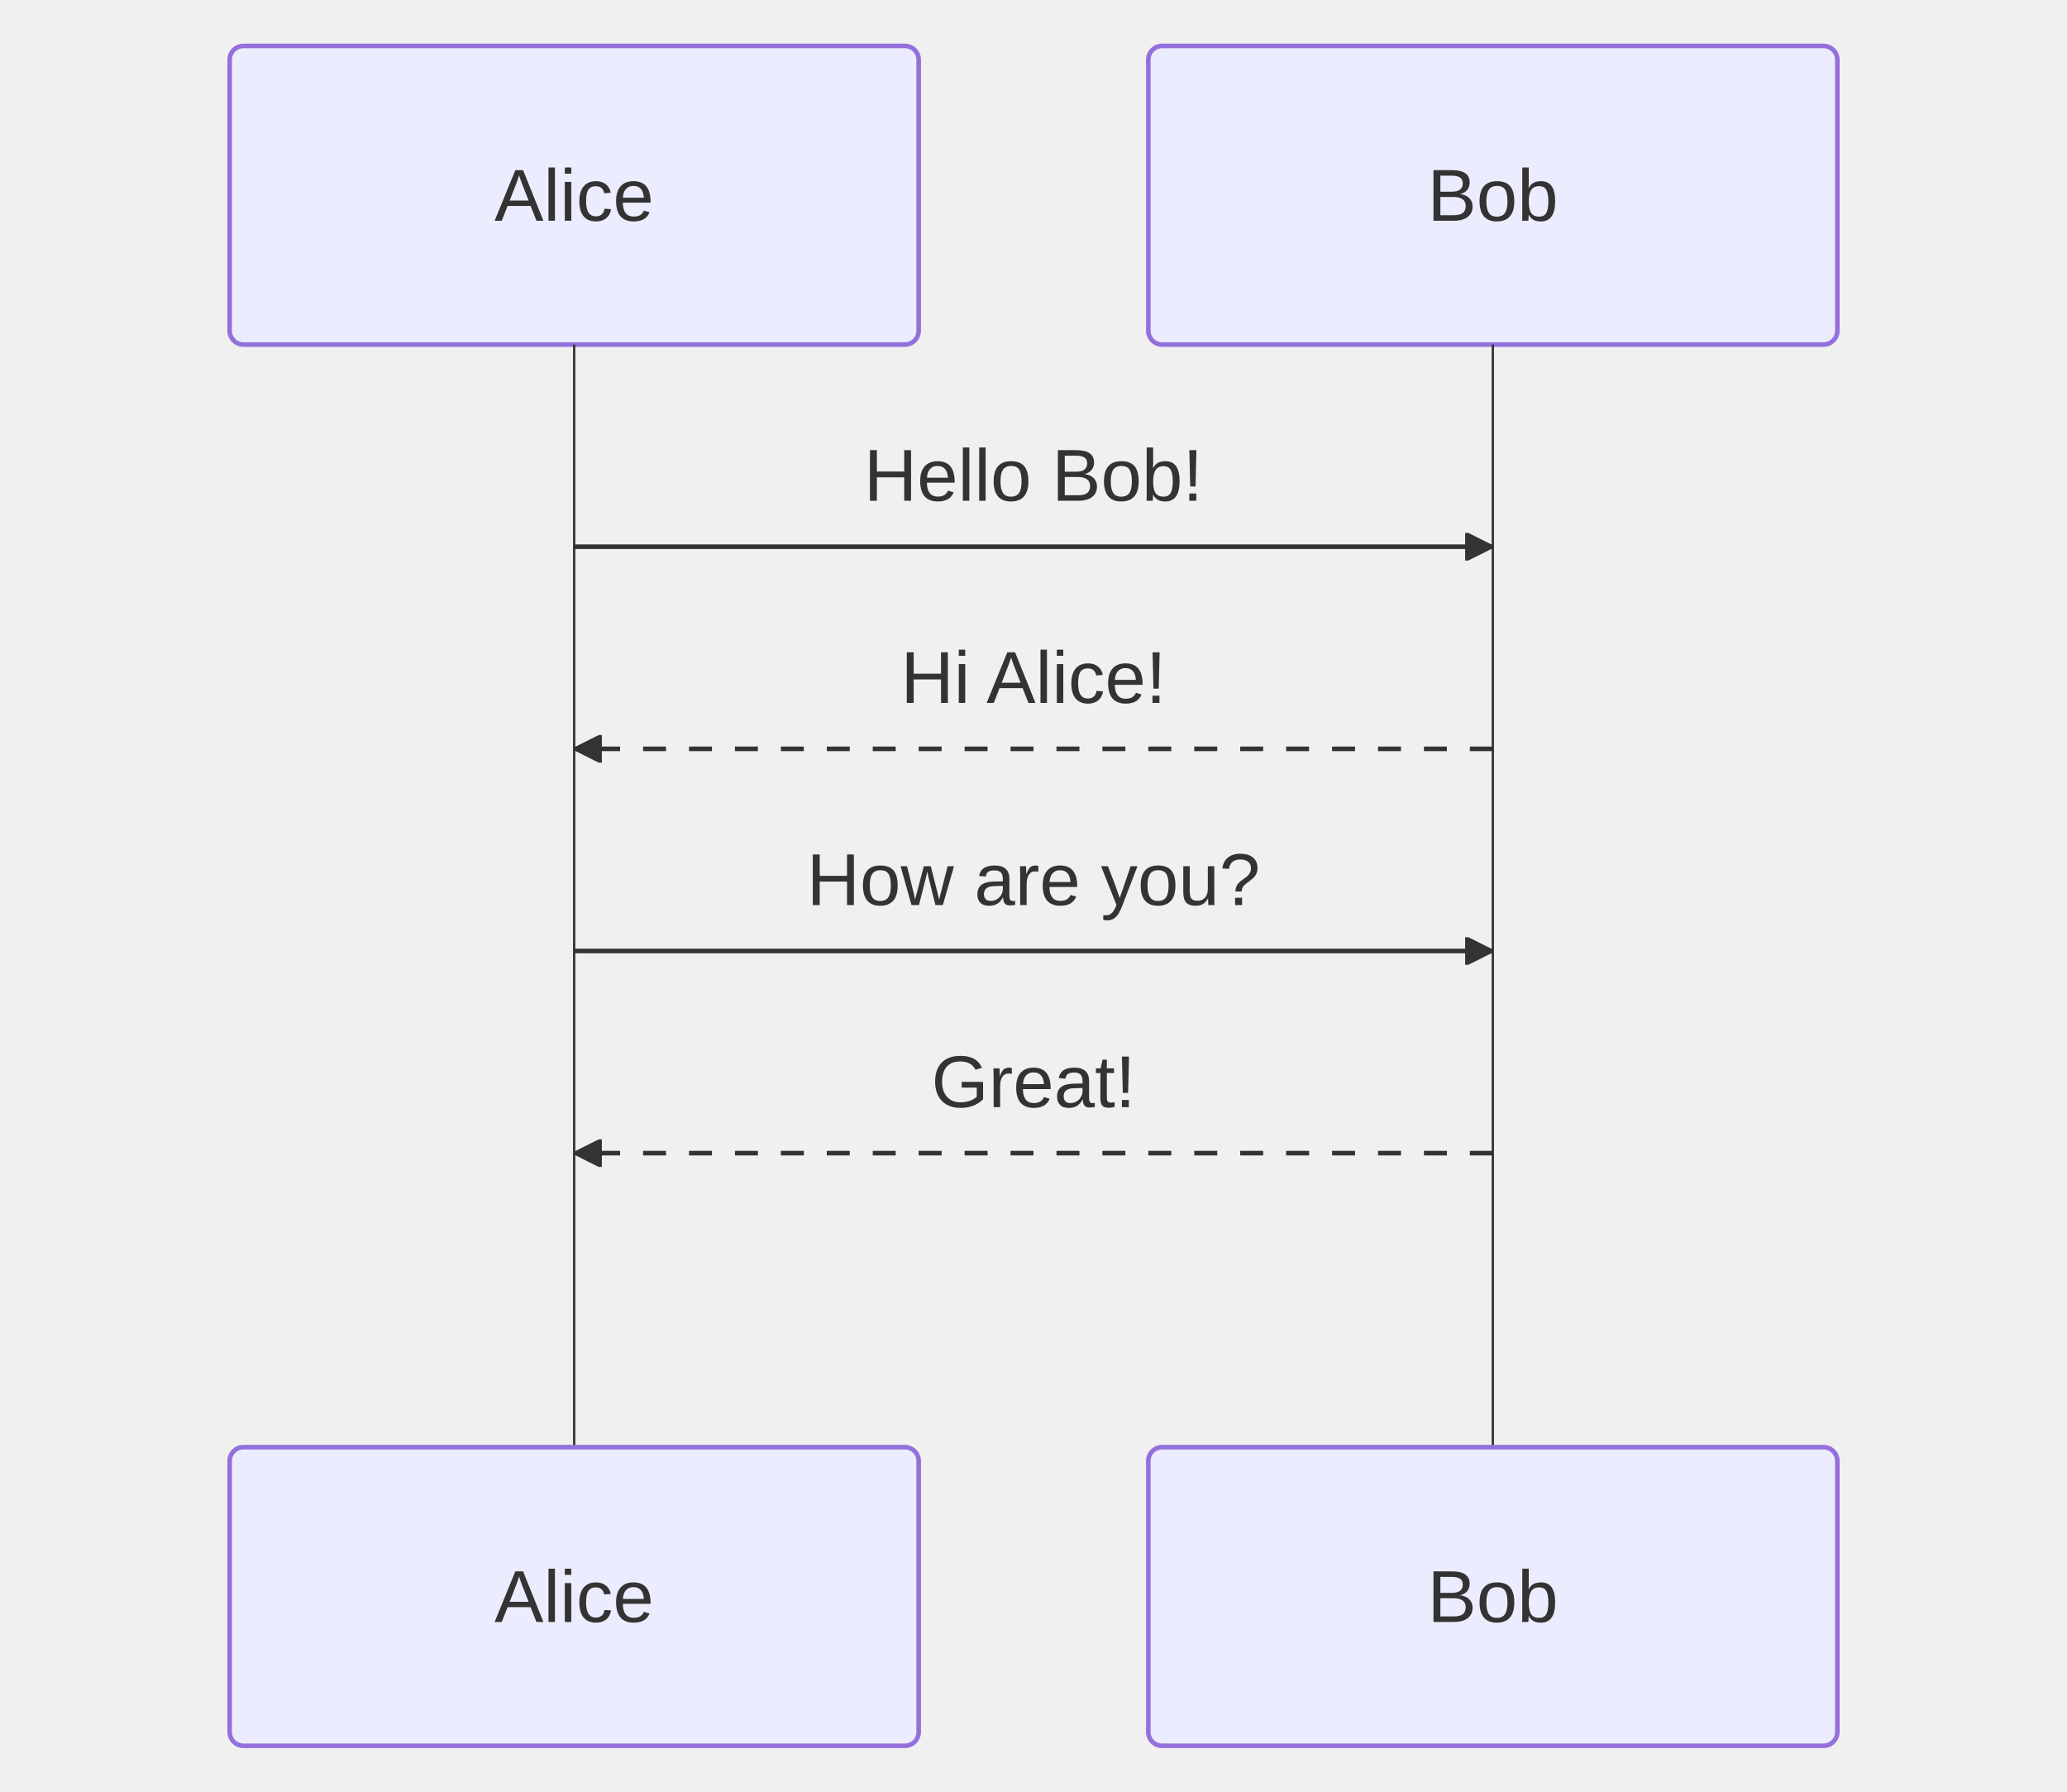
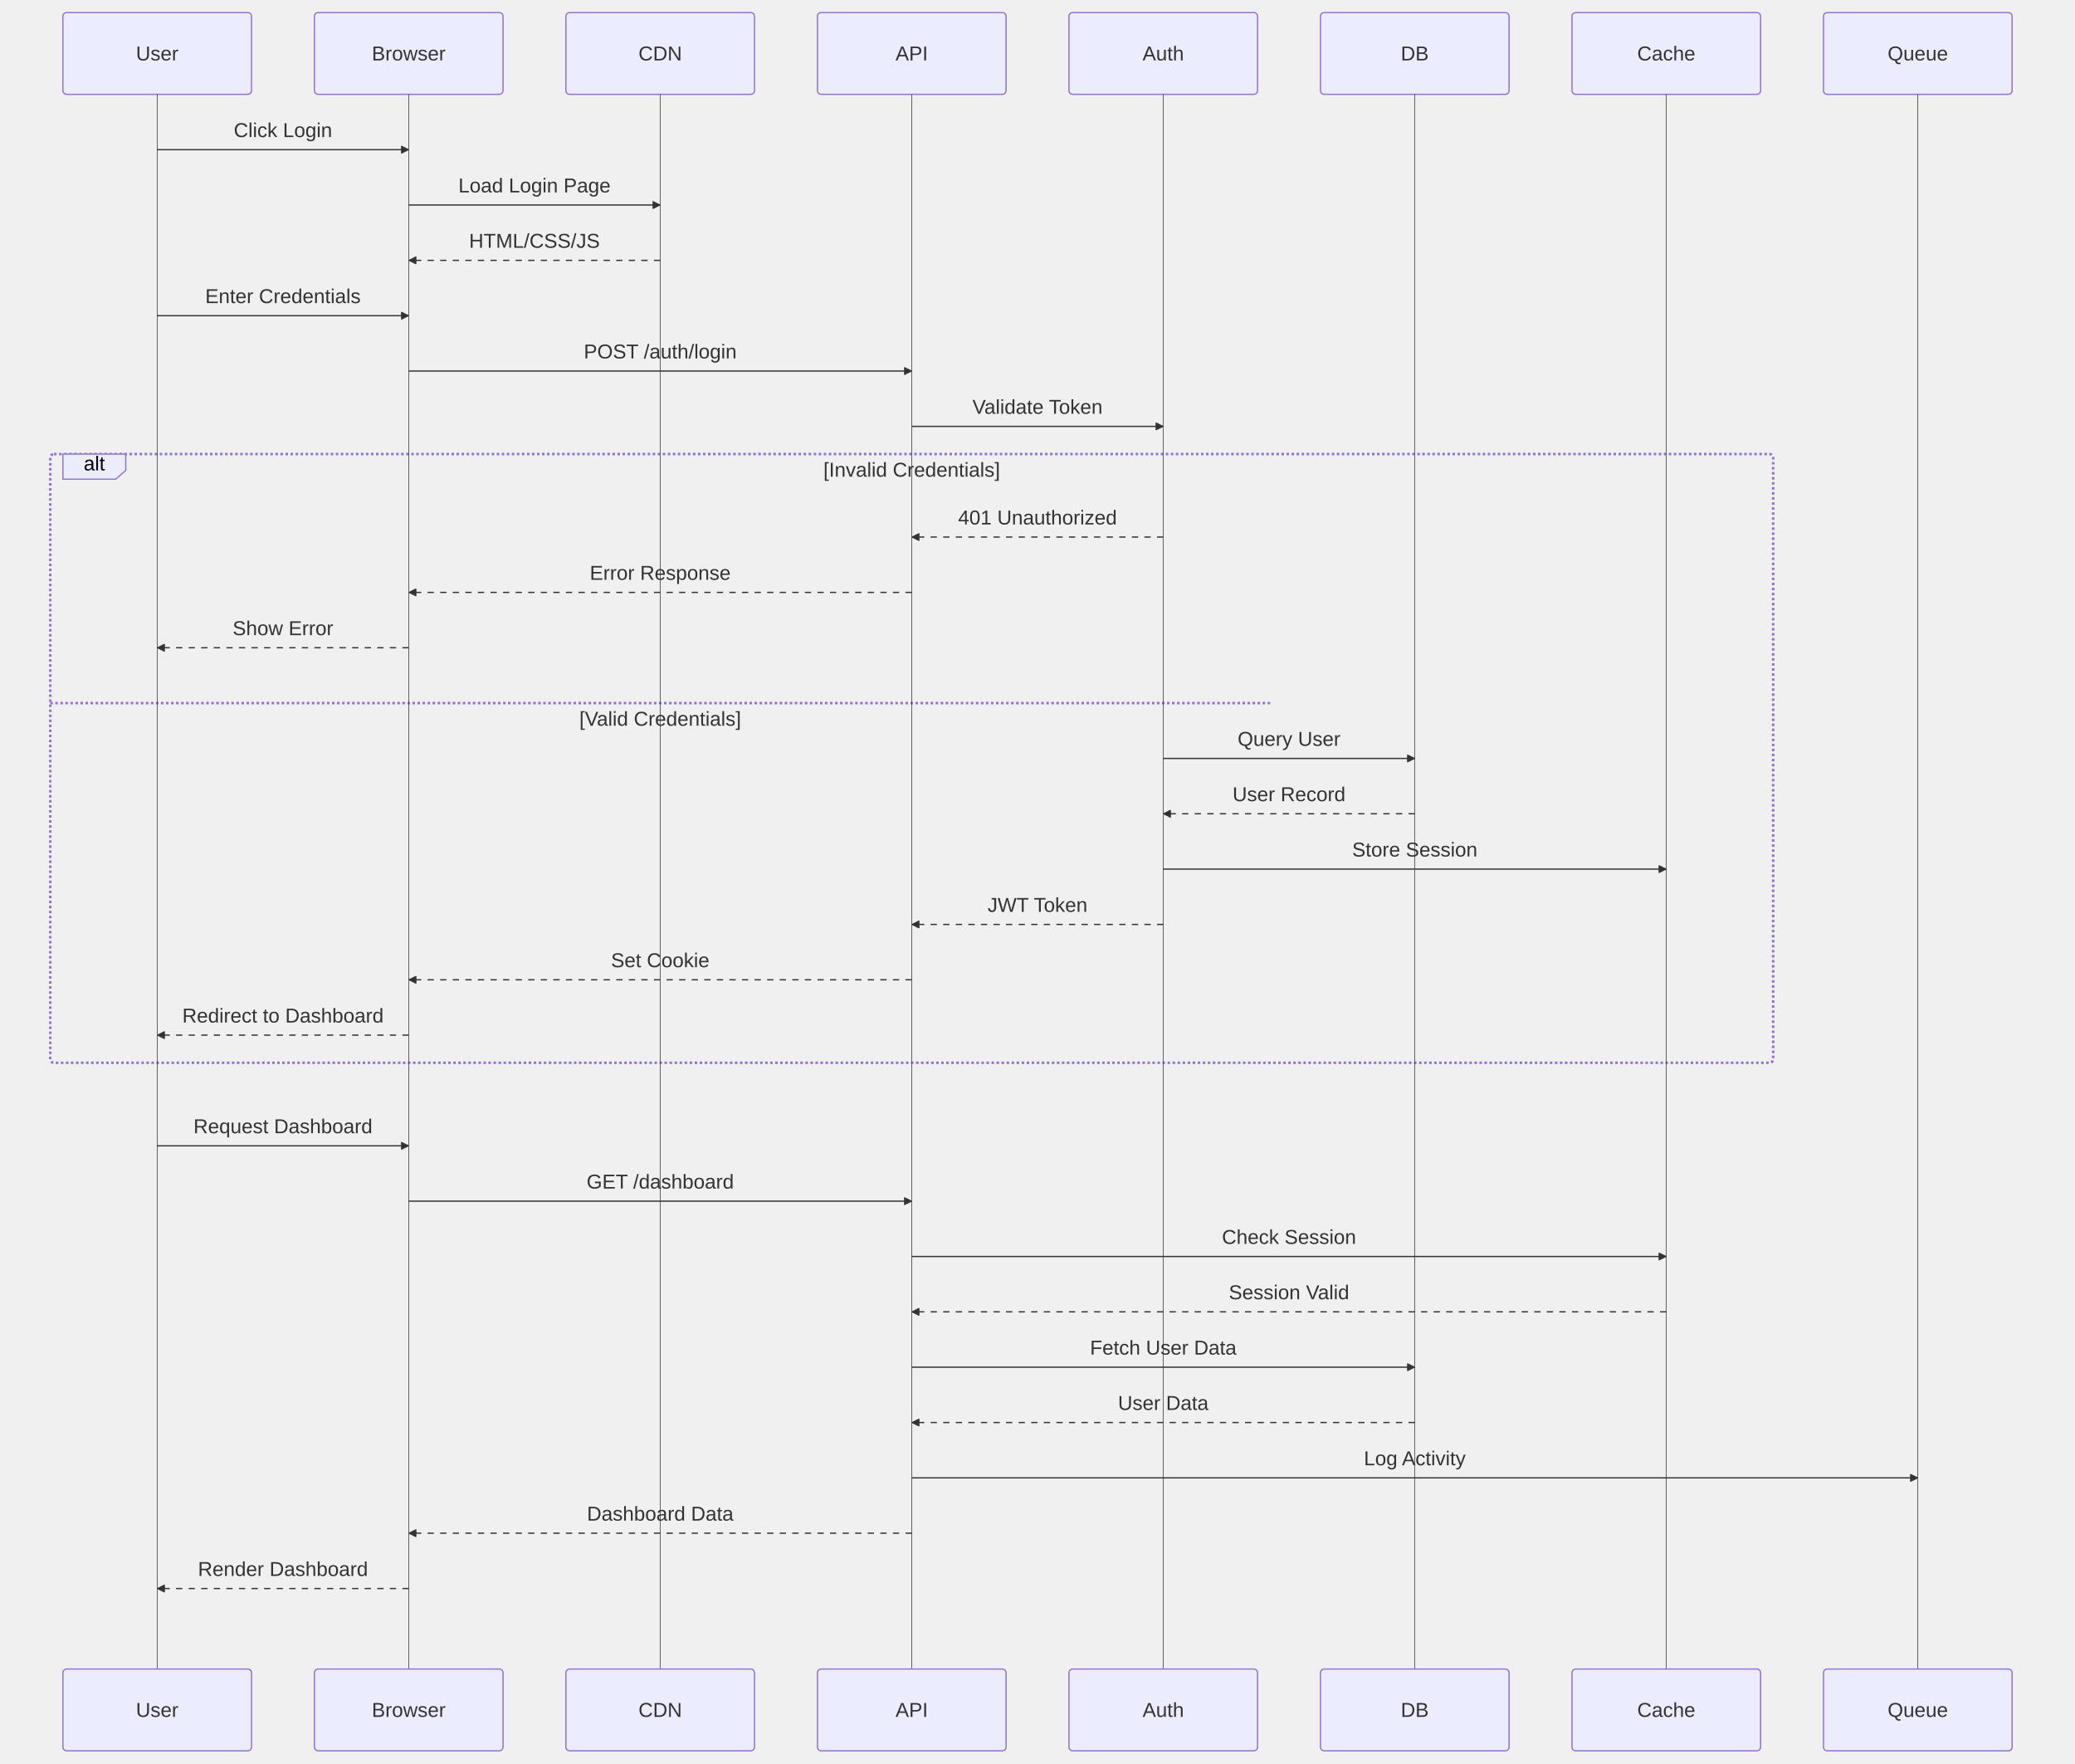
- <svg xmlns="http://www.w3.org/2000/svg" width="450" height="390" viewBox="0 0 450 390" class="mermaid">
+ <svg xmlns="http://www.w3.org/2000/svg" width="1650" height="1402" viewBox="0 0 1650 1402" class="mermaid">
  <style>

.mermaid {
  font-family: trebuchet ms, verdana, arial, sans-serif;
  font-size: 16px;
}

.node rect,
.node polygon,
.node circle,
.node ellipse,
.node path {
  fill: #ECECFF;
  stroke: #9370DB;
  stroke-width: 1px;
}

.node line {
  stroke: #9370DB;
  stroke-width: 1px;
}

.node .label {
  fill: #333333;
}

.node text {
  fill: #333333;
  font-family: trebuchet ms, verdana, arial, sans-serif;
  font-size: 16px;
}

.edge-path {
  fill: none;
  stroke: #333333;
  stroke-width: 1px;
}

.edge-label {
  fill: #333333;
  font-family: trebuchet ms, verdana, arial, sans-serif;
  font-size: 12px;
}

.edge-label-bg {
  fill: #ffffff;
}

.subgraph {
  fill: #ffffde;
  stroke: #aaaa33;
  stroke-width: 1px;
}

.subgraph-title {
  fill: #333333;
  font-weight: bold;
}

.cluster rect {
  fill: #ffffde;
  stroke: #aaaa33;
  stroke-width: 1px;
  rx: 5px;
  ry: 5px;
}

.cluster-label {
  fill: #333333;
  font-family: trebuchet ms, verdana, arial, sans-serif;
  font-size: 16px;
  font-weight: bold;
}

marker path {
  fill: #333333;
  stroke: #333333;
}


.sequence-title {
  fill: #333333;
}

.actor {
  stroke: #9370DB;
  fill: #ECECFF;
}

.actor-box {
  stroke: #9370DB;
  fill: #ECECFF;
}

/* Actor text - no stroke (avoid outlined appearance) */
text.actor, text.actor &gt; tspan, text.actor-box, text.actor-label {
  fill: #333333;
  stroke: none;
}

.actor-line {
  stroke: #333333;
  stroke-width: 0.5px;
}

.messageLine0 {
  stroke-width: 1.5;
  stroke-dasharray: none;
  stroke: #333333;
}

.messageLine1 {
  stroke-width: 1.5;
  stroke-dasharray: 2, 2;
  stroke: #333333;
}

.message-line {
  stroke: #333333;
}

.messageText {
  fill: #333333;
  stroke: none;
}

.message-label {
  fill: #333333;
  stroke: none;
}

.note {
  stroke: #aaaa33;
  fill: #FFFFCC;
}

.noteText, .noteText &gt; tspan {
  fill: #333333;
  stroke: none;
}

.note-text, .note-text &gt; tspan {
  fill: #333333;
  stroke: none;
}

.activation {
  fill: #eaeaea;
  stroke: #333333;
}

.loopLine {
  stroke: #9370DB;
  fill: none;
  stroke-width: 2px;
  stroke-dasharray: 2, 2;
}

.loopText {
  fill: #333333;
}

.labelBox {
  stroke: #9370DB;
  fill: #ECECFF;
}

.sequence-marker-filled {
  fill: #333333;
  stroke: #333333;
}

.sequence-marker-open {
  fill: none;
  stroke: #333333;
}

.sequence-marker-cross {
  stroke: #333333;
+ }
+ 
+ .sequence-number {
+   fill: #333333;
}

  </style>
  <defs>
    <marker id="arrow-filled" viewBox="0 0 10 10" refX="10" refY="5" markerWidth="6" markerHeight="6" orient="auto">
      <path d="M 0 0 L 10 5 L 0 10 z" class="sequence-marker-filled" stroke-width="1" />
    </marker>
    <marker id="arrow-open" viewBox="0 0 10 10" refX="10" refY="5" markerWidth="6" markerHeight="6" orient="auto">
      <path d="M 0 0 L 10 5 L 0 10" class="sequence-marker-open" stroke-width="1" />
    </marker>
    <marker id="arrow-cross" viewBox="0 0 10 10" refX="5" refY="5" markerWidth="6" markerHeight="6" orient="auto">
      <line x1="0" y1="0" x2="10" y2="10" class="sequence-marker-cross" stroke-width="2" />
      <line x1="10" y1="0" x2="0" y2="10" class="sequence-marker-cross" stroke-width="2" />
    </marker>
+     <marker id="sequencenumber" viewBox="0 0 30 30" refX="15" refY="15" markerWidth="60" markerHeight="40" orient="auto">
+       <circle cx="15" cy="15" r="6" class="sequence-number" />
+     </marker>
  </defs>
  <g class="root">
    <g class="clusters">
- 
+       <line x1="40" y1="559" x2="1010" y2="559" class="loopLine" stroke-dasharray="3,3" />
+       <rect x="40" y="361" width="1370" height="484" rx="3" ry="3" class="loopLine" fill="none" />
    </g>
    <g class="edgePaths">

    </g>
    <g class="edgeLabels">

    </g>
    <g class="nodes">

    </g>
    <g class="actor">
      <rect x="50" y="10" width="150" height="65" rx="3" ry="3" class="actor actor-box" stroke-width="1" />
-       <text x="125" y="42.5" class="actor actor-box" text-anchor="middle" dominant-baseline="central" font-size="16">Alice</text>
-     </g>
-     <line x1="125" y1="75" x2="125" y2="315" class="actor-line" stroke-width="0.5px" />
-     <g class="actor">
-       <rect x="50" y="315" width="150" height="65" rx="3" ry="3" class="actor actor-box" stroke-width="1" />
-       <text x="125" y="347.5" class="actor actor-box" font-size="16" text-anchor="middle" dominant-baseline="central">Alice</text>
+       <text x="125" y="42.5" class="actor actor-box" text-anchor="middle" dominant-baseline="central" font-size="16">User</text>
+     </g>
+     <line x1="125" y1="75" x2="125" y2="1327" class="actor-line" stroke-width="0.5px" />
+     <g class="actor">
+       <rect x="50" y="1327" width="150" height="65" rx="3" ry="3" class="actor actor-box" stroke-width="1" />
+       <text x="125" y="1359.5" class="actor actor-box" font-size="16" dominant-baseline="central" text-anchor="middle">User</text>
    </g>
    <g class="actor">
      <rect x="250" y="10" width="150" height="65" rx="3" ry="3" class="actor actor-box" stroke-width="1" />
-       <text x="325" y="42.5" class="actor actor-box" text-anchor="middle" dominant-baseline="central" font-size="16">Bob</text>
-     </g>
-     <line x1="325" y1="75" x2="325" y2="315" class="actor-line" stroke-width="0.5px" />
-     <g class="actor">
-       <rect x="250" y="315" width="150" height="65" rx="3" ry="3" class="actor actor-box" stroke-width="1" />
-       <text x="325" y="347.5" class="actor actor-box" text-anchor="middle" dominant-baseline="central" font-size="16">Bob</text>
+       <text x="325" y="42.5" class="actor actor-box" text-anchor="middle" dominant-baseline="central" font-size="16">Browser</text>
+     </g>
+     <line x1="325" y1="75" x2="325" y2="1327" class="actor-line" stroke-width="0.5px" />
+     <g class="actor">
+       <rect x="250" y="1327" width="150" height="65" rx="3" ry="3" class="actor actor-box" stroke-width="1" />
+       <text x="325" y="1359.5" class="actor actor-box" font-size="16" text-anchor="middle" dominant-baseline="central">Browser</text>
+     </g>
+     <g class="actor">
+       <rect x="450" y="10" width="150" height="65" rx="3" ry="3" class="actor actor-box" stroke-width="1" />
+       <text x="525" y="42.5" class="actor actor-box" dominant-baseline="central" text-anchor="middle" font-size="16">CDN</text>
+     </g>
+     <line x1="525" y1="75" x2="525" y2="1327" class="actor-line" stroke-width="0.5px" />
+     <g class="actor">
+       <rect x="450" y="1327" width="150" height="65" rx="3" ry="3" class="actor actor-box" stroke-width="1" />
+       <text x="525" y="1359.5" class="actor actor-box" dominant-baseline="central" text-anchor="middle" font-size="16">CDN</text>
+     </g>
+     <g class="actor">
+       <rect x="650" y="10" width="150" height="65" rx="3" ry="3" class="actor actor-box" stroke-width="1" />
+       <text x="725" y="42.5" class="actor actor-box" dominant-baseline="central" font-size="16" text-anchor="middle">API</text>
+     </g>
+     <line x1="725" y1="75" x2="725" y2="1327" class="actor-line" stroke-width="0.5px" />
+     <g class="actor">
+       <rect x="650" y="1327" width="150" height="65" rx="3" ry="3" class="actor actor-box" stroke-width="1" />
+       <text x="725" y="1359.5" class="actor actor-box" font-size="16" dominant-baseline="central" text-anchor="middle">API</text>
+     </g>
+     <g class="actor">
+       <rect x="850" y="10" width="150" height="65" rx="3" ry="3" class="actor actor-box" stroke-width="1" />
+       <text x="925" y="42.5" class="actor actor-box" font-size="16" text-anchor="middle" dominant-baseline="central">Auth</text>
+     </g>
+     <line x1="925" y1="75" x2="925" y2="1327" class="actor-line" stroke-width="0.5px" />
+     <g class="actor">
+       <rect x="850" y="1327" width="150" height="65" rx="3" ry="3" class="actor actor-box" stroke-width="1" />
+       <text x="925" y="1359.5" class="actor actor-box" text-anchor="middle" font-size="16" dominant-baseline="central">Auth</text>
+     </g>
+     <g class="actor">
+       <rect x="1050" y="10" width="150" height="65" rx="3" ry="3" class="actor actor-box" stroke-width="1" />
+       <text x="1125" y="42.5" class="actor actor-box" font-size="16" text-anchor="middle" dominant-baseline="central">DB</text>
+     </g>
+     <line x1="1125" y1="75" x2="1125" y2="1327" class="actor-line" stroke-width="0.5px" />
+     <g class="actor">
+       <rect x="1050" y="1327" width="150" height="65" rx="3" ry="3" class="actor actor-box" stroke-width="1" />
+       <text x="1125" y="1359.5" class="actor actor-box" dominant-baseline="central" text-anchor="middle" font-size="16">DB</text>
+     </g>
+     <g class="actor">
+       <rect x="1250" y="10" width="150" height="65" rx="3" ry="3" class="actor actor-box" stroke-width="1" />
+       <text x="1325" y="42.5" class="actor actor-box" text-anchor="middle" font-size="16" dominant-baseline="central">Cache</text>
+     </g>
+     <line x1="1325" y1="75" x2="1325" y2="1327" class="actor-line" stroke-width="0.5px" />
+     <g class="actor">
+       <rect x="1250" y="1327" width="150" height="65" rx="3" ry="3" class="actor actor-box" stroke-width="1" />
+       <text x="1325" y="1359.5" class="actor actor-box" text-anchor="middle" dominant-baseline="central" font-size="16">Cache</text>
+     </g>
+     <g class="actor">
+       <rect x="1450" y="10" width="150" height="65" rx="3" ry="3" class="actor actor-box" stroke-width="1" />
+       <text x="1525" y="42.5" class="actor actor-box" text-anchor="middle" dominant-baseline="central" font-size="16">Queue</text>
+     </g>
+     <line x1="1525" y1="75" x2="1525" y2="1327" class="actor-line" stroke-width="0.5px" />
+     <g class="actor">
+       <rect x="1450" y="1327" width="150" height="65" rx="3" ry="3" class="actor actor-box" stroke-width="1" />
+       <text x="1525" y="1359.5" class="actor actor-box" text-anchor="middle" dominant-baseline="central" font-size="16">Queue</text>
    </g>
    <g class="message">
      <line x1="125" y1="119" x2="325" y2="119" class="message-line" marker-end="url(#arrow-filled)" stroke-width="1" />
-       <text x="225" y="109" class="message-label" text-anchor="middle" font-size="16">Hello Bob!</text>
-     </g>
-     <g class="message">
-       <line x1="325" y1="163" x2="125" y2="163" class="message-line" stroke-dasharray="5,5" stroke-width="1" marker-end="url(#arrow-filled)" />
-       <text x="225" y="153" class="message-label" font-size="16" text-anchor="middle">Hi Alice!</text>
-     </g>
-     <g class="message">
-       <line x1="125" y1="207" x2="325" y2="207" class="message-line" marker-end="url(#arrow-filled)" stroke-width="1" />
-       <text x="225" y="197" class="message-label" font-size="16" text-anchor="middle">How are you?</text>
-     </g>
-     <g class="message">
-       <line x1="325" y1="251" x2="125" y2="251" class="message-line" marker-end="url(#arrow-filled)" stroke-dasharray="5,5" stroke-width="1" />
-       <text x="225" y="241" class="message-label" font-size="16" text-anchor="middle">Great!</text>
+       <text x="225" y="109" class="message-label" text-anchor="middle" font-size="16">Click Login</text>
+     </g>
+     <g class="message">
+       <line x1="325" y1="163" x2="525" y2="163" class="message-line" stroke-width="1" marker-end="url(#arrow-filled)" />
+       <text x="425" y="153" class="message-label" text-anchor="middle" font-size="16">Load Login Page</text>
+     </g>
+     <g class="message">
+       <line x1="525" y1="207" x2="325" y2="207" class="message-line" marker-end="url(#arrow-filled)" stroke-width="1" stroke-dasharray="5,5" />
+       <text x="425" y="197" class="message-label" font-size="16" text-anchor="middle">HTML/CSS/JS</text>
+     </g>
+     <g class="message">
+       <line x1="125" y1="251" x2="325" y2="251" class="message-line" marker-end="url(#arrow-filled)" stroke-width="1" />
+       <text x="225" y="241" class="message-label" font-size="16" text-anchor="middle">Enter Credentials</text>
+     </g>
+     <g class="message">
+       <line x1="325" y1="295" x2="725" y2="295" class="message-line" stroke-width="1" marker-end="url(#arrow-filled)" />
+       <text x="525" y="285" class="message-label" text-anchor="middle" font-size="16">POST /auth/login</text>
+     </g>
+     <g class="message">
+       <line x1="725" y1="339" x2="925" y2="339" class="message-line" stroke-width="1" marker-end="url(#arrow-filled)" />
+       <text x="825" y="329" class="message-label" font-size="16" text-anchor="middle">Validate Token</text>
+     </g>
+     <g class="message">
+       <line x1="925" y1="427" x2="725" y2="427" class="message-line" marker-end="url(#arrow-filled)" stroke-dasharray="5,5" stroke-width="1" />
+       <text x="825" y="417" class="message-label" text-anchor="middle" font-size="16">401 Unauthorized</text>
+     </g>
+     <g class="message">
+       <line x1="725" y1="471" x2="325" y2="471" class="message-line" stroke-dasharray="5,5" marker-end="url(#arrow-filled)" stroke-width="1" />
+       <text x="525" y="461" class="message-label" text-anchor="middle" font-size="16">Error Response</text>
+     </g>
+     <g class="message">
+       <line x1="325" y1="515" x2="125" y2="515" class="message-line" marker-end="url(#arrow-filled)" stroke-width="1" stroke-dasharray="5,5" />
+       <text x="225" y="505" class="message-label" font-size="16" text-anchor="middle">Show Error</text>
+     </g>
+     <text x="525" y="577" class="loopText" font-size="16" text-anchor="middle">[Valid Credentials]</text>
+     <g class="message">
+       <line x1="925" y1="603" x2="1125" y2="603" class="message-line" marker-end="url(#arrow-filled)" stroke-width="1" />
+       <text x="1025" y="593" class="message-label" text-anchor="middle" font-size="16">Query User</text>
+     </g>
+     <g class="message">
+       <line x1="1125" y1="647" x2="925" y2="647" class="message-line" stroke-width="1" marker-end="url(#arrow-filled)" stroke-dasharray="5,5" />
+       <text x="1025" y="637" class="message-label" text-anchor="middle" font-size="16">User Record</text>
+     </g>
+     <g class="message">
+       <line x1="925" y1="691" x2="1325" y2="691" class="message-line" marker-end="url(#arrow-filled)" stroke-width="1" />
+       <text x="1125" y="681" class="message-label" text-anchor="middle" font-size="16">Store Session</text>
+     </g>
+     <g class="message">
+       <line x1="925" y1="735" x2="725" y2="735" class="message-line" marker-end="url(#arrow-filled)" stroke-dasharray="5,5" stroke-width="1" />
+       <text x="825" y="725" class="message-label" font-size="16" text-anchor="middle">JWT Token</text>
+     </g>
+     <g class="message">
+       <line x1="725" y1="779" x2="325" y2="779" class="message-line" stroke-width="1" marker-end="url(#arrow-filled)" stroke-dasharray="5,5" />
+       <text x="525" y="769" class="message-label" font-size="16" text-anchor="middle">Set Cookie</text>
+     </g>
+     <g class="message">
+       <line x1="325" y1="823" x2="125" y2="823" class="message-line" stroke-dasharray="5,5" stroke-width="1" marker-end="url(#arrow-filled)" />
+       <text x="225" y="813" class="message-label" font-size="16" text-anchor="middle">Redirect to Dashboard</text>
+     </g>
+     <polygon points="50,361 100,361 100,374 92,381 50,381" class="labelBox" />
+     <text x="75" y="374" class="labelText" font-size="16" text-anchor="middle">alt</text>
+     <text x="725" y="379" class="loopText" text-anchor="middle" font-size="16">[Invalid Credentials]</text>
+     <g class="message">
+       <line x1="125" y1="911" x2="325" y2="911" class="message-line" stroke-width="1" marker-end="url(#arrow-filled)" />
+       <text x="225" y="901" class="message-label" text-anchor="middle" font-size="16">Request Dashboard</text>
+     </g>
+     <g class="message">
+       <line x1="325" y1="955" x2="725" y2="955" class="message-line" marker-end="url(#arrow-filled)" stroke-width="1" />
+       <text x="525" y="945" class="message-label" font-size="16" text-anchor="middle">GET /dashboard</text>
+     </g>
+     <g class="message">
+       <line x1="725" y1="999" x2="1325" y2="999" class="message-line" stroke-width="1" marker-end="url(#arrow-filled)" />
+       <text x="1025" y="989" class="message-label" text-anchor="middle" font-size="16">Check Session</text>
+     </g>
+     <g class="message">
+       <line x1="1325" y1="1043" x2="725" y2="1043" class="message-line" stroke-dasharray="5,5" marker-end="url(#arrow-filled)" stroke-width="1" />
+       <text x="1025" y="1033" class="message-label" text-anchor="middle" font-size="16">Session Valid</text>
+     </g>
+     <g class="message">
+       <line x1="725" y1="1087" x2="1125" y2="1087" class="message-line" stroke-width="1" marker-end="url(#arrow-filled)" />
+       <text x="925" y="1077" class="message-label" font-size="16" text-anchor="middle">Fetch User Data</text>
+     </g>
+     <g class="message">
+       <line x1="1125" y1="1131" x2="725" y2="1131" class="message-line" stroke-width="1" marker-end="url(#arrow-filled)" stroke-dasharray="5,5" />
+       <text x="925" y="1121" class="message-label" text-anchor="middle" font-size="16">User Data</text>
+     </g>
+     <g class="message">
+       <line x1="725" y1="1175" x2="1525" y2="1175" class="message-line" marker-end="url(#arrow-filled)" stroke-width="1" />
+       <text x="1125" y="1165" class="message-label" text-anchor="middle" font-size="16">Log Activity</text>
+     </g>
+     <g class="message">
+       <line x1="725" y1="1219" x2="325" y2="1219" class="message-line" stroke-dasharray="5,5" marker-end="url(#arrow-filled)" stroke-width="1" />
+       <text x="525" y="1209" class="message-label" text-anchor="middle" font-size="16">Dashboard Data</text>
+     </g>
+     <g class="message">
+       <line x1="325" y1="1263" x2="125" y2="1263" class="message-line" marker-end="url(#arrow-filled)" stroke-dasharray="5,5" stroke-width="1" />
+       <text x="225" y="1253" class="message-label" font-size="16" text-anchor="middle">Render Dashboard</text>
    </g>
  </g>
</svg>
